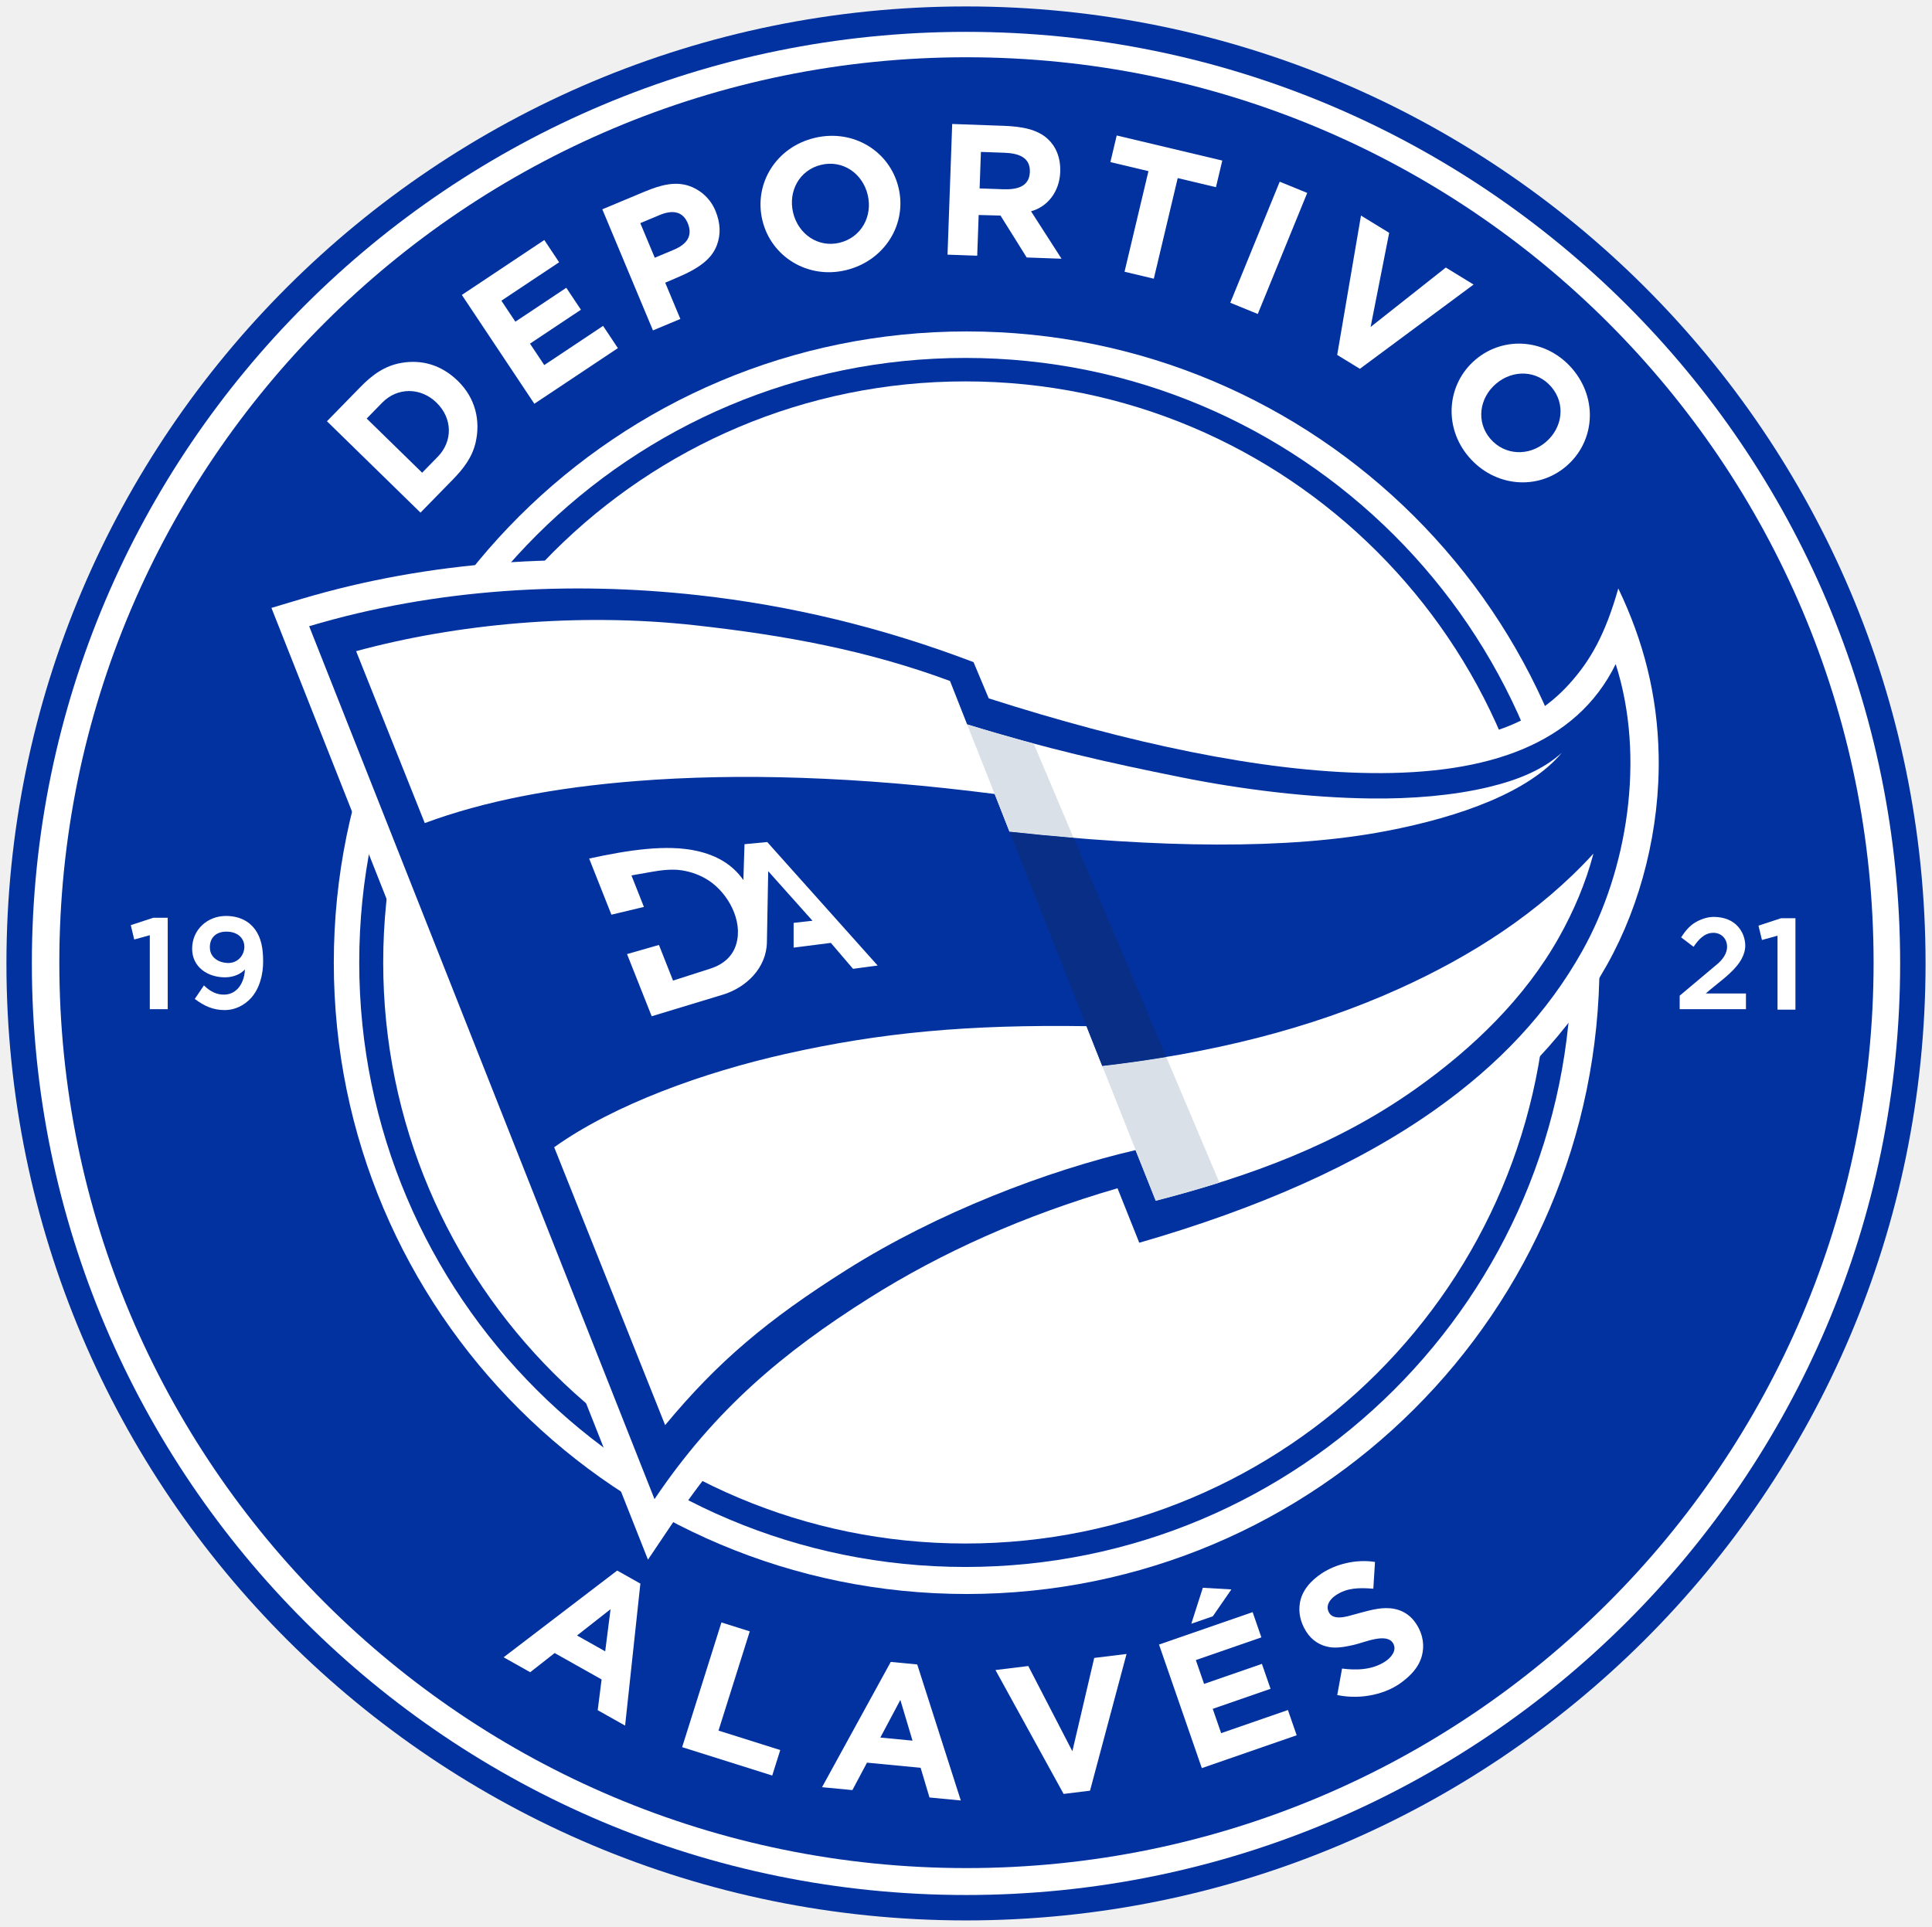
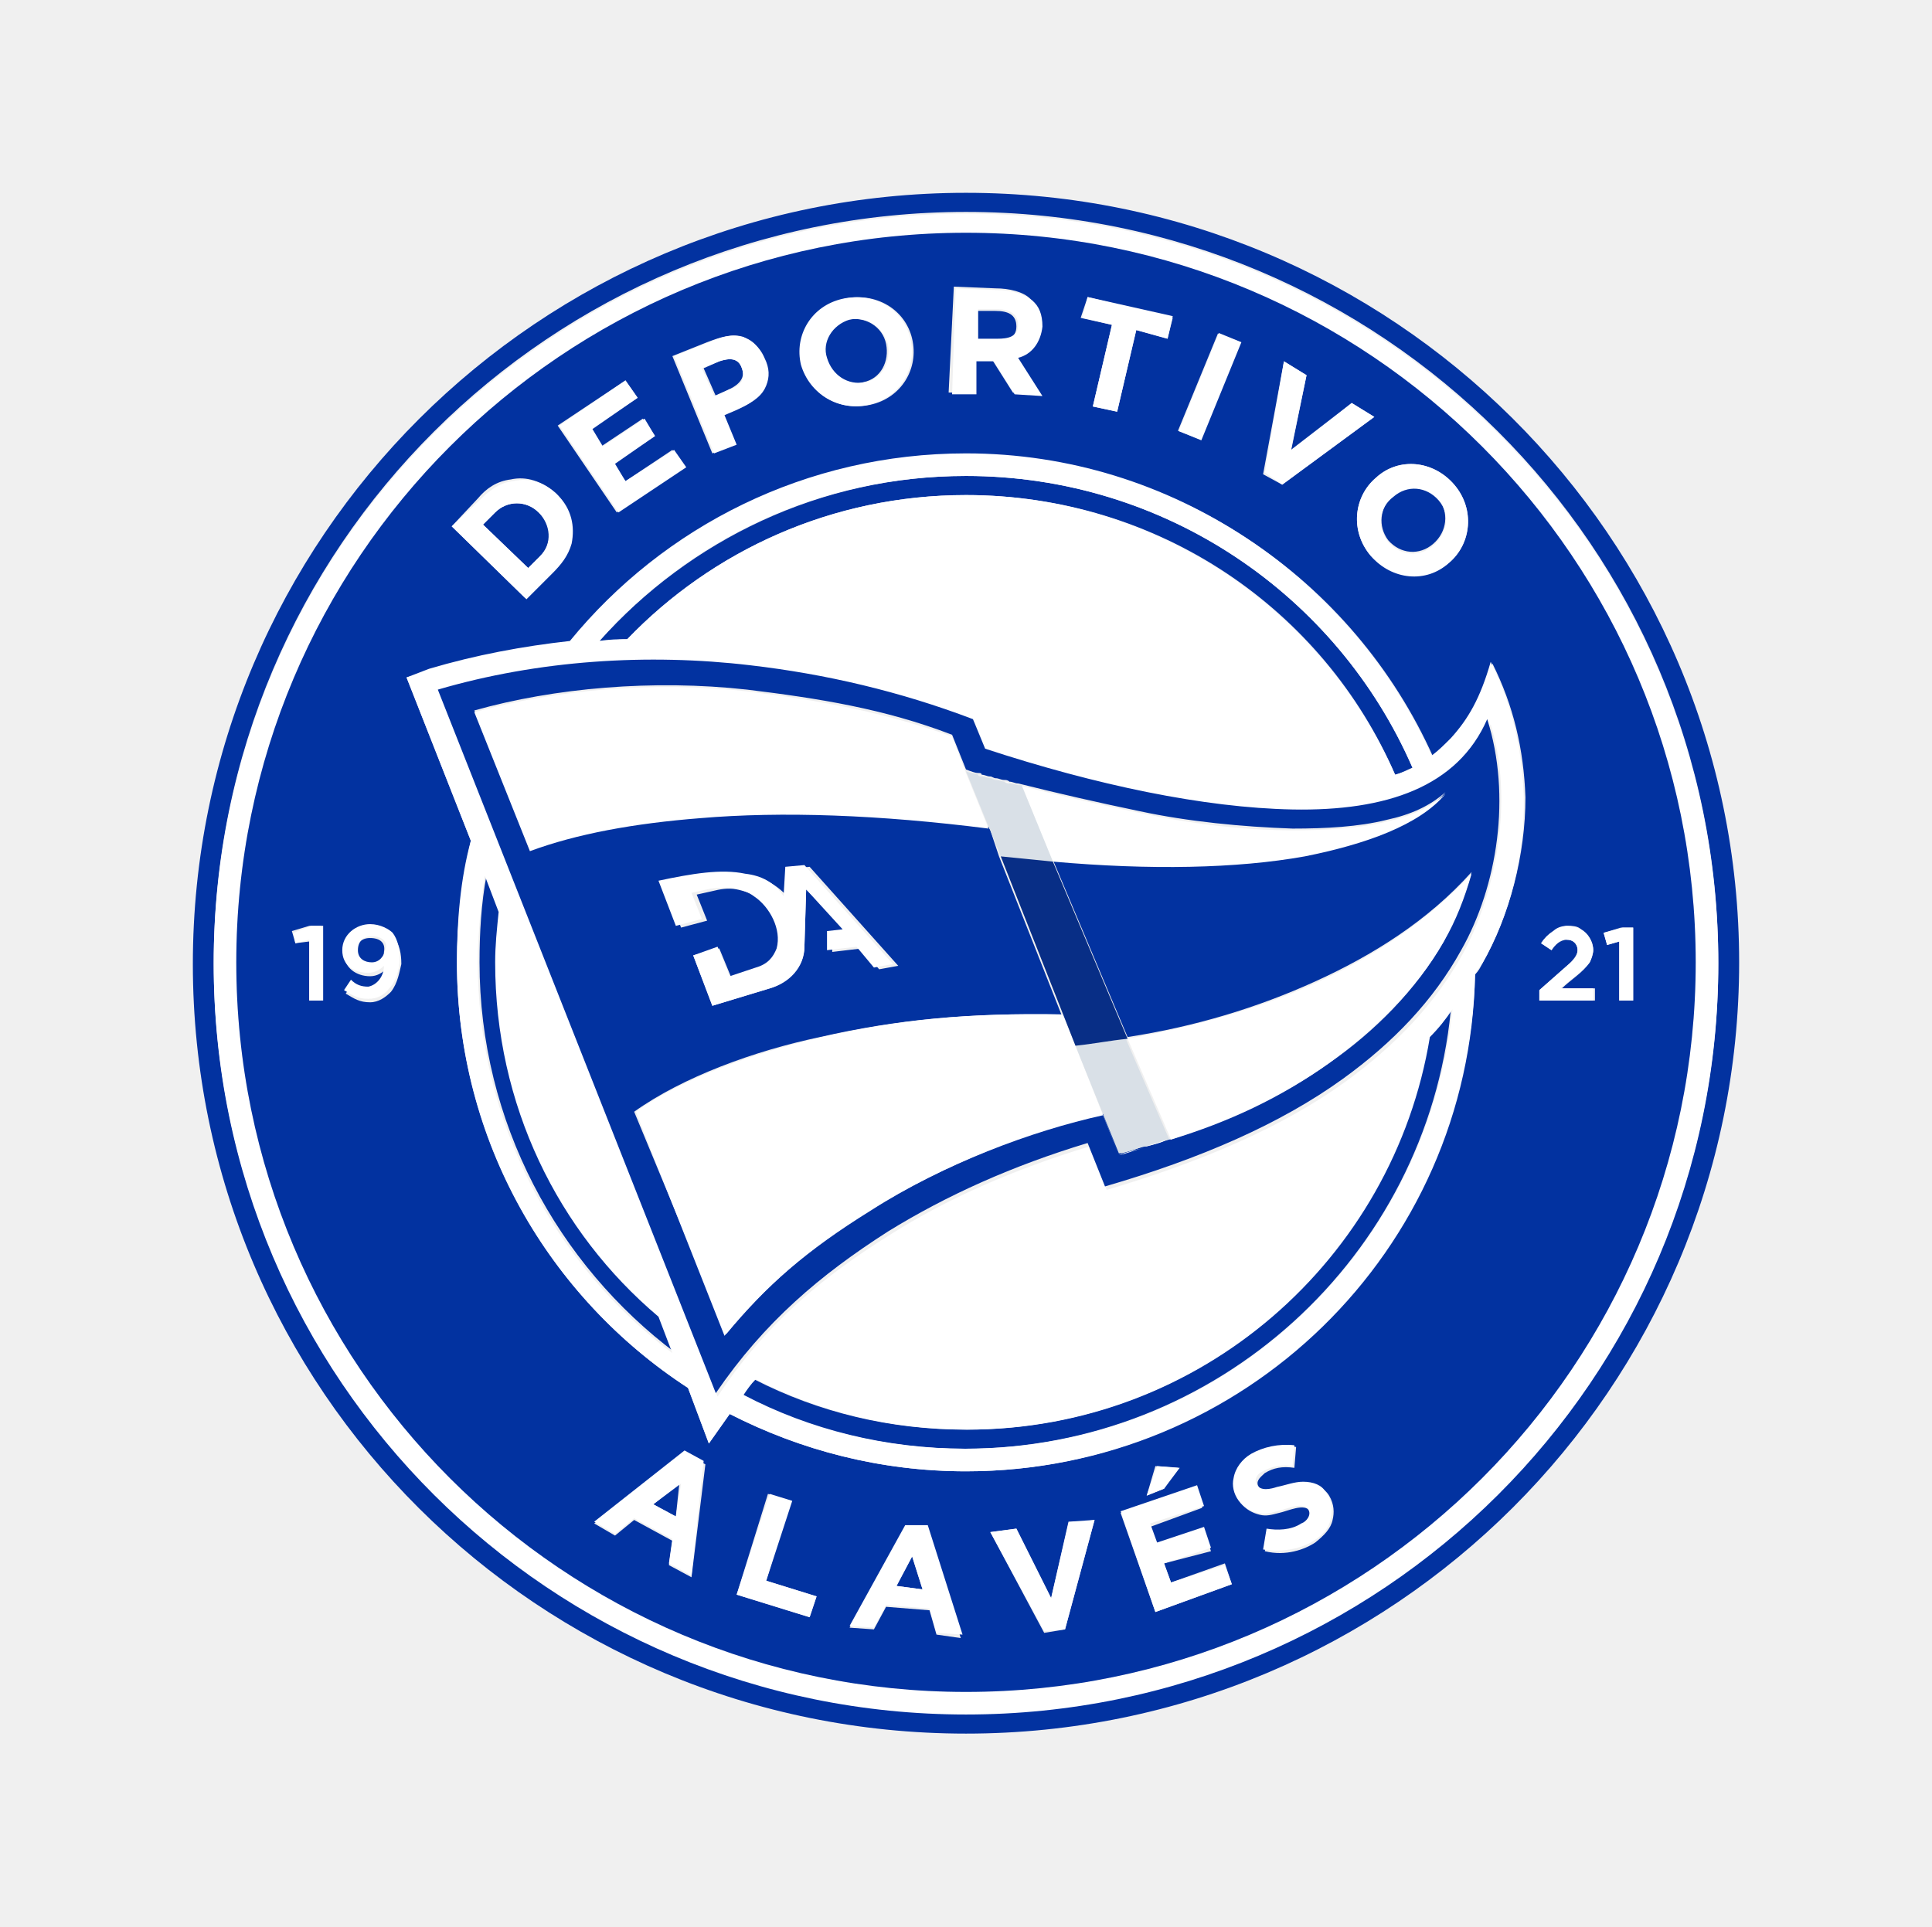
- <svg xmlns="http://www.w3.org/2000/svg" viewBox="0 0 300 299.258" id="svg70" height="299.258" width="300" version="1.1">
-   <defs id="defs74" />
-   <g transform="matrix(0.5243294,0,0,0.5243294,-6.060253,-71.08491)" id="g148">
-     <path id="path2" style="fill:#0232a0;fill-rule:evenodd" d="M 297.638,137.48 A 284.173,283.464 0 0 1 581.81,420.945 284.173,283.464 0 1 1 297.638,137.48 Z" />
-     <path id="path4" style="fill:#ffffff;fill-rule:evenodd" d="M 297.638,145.008 A 276.645,275.937 0 0 1 574.283,420.945 276.645,275.937 0 1 1 297.638,145.008 Z" />
-     <path id="path6" style="fill:#0232a0;fill-rule:evenodd" d="M 297.773,152.535 A 268.646,268.186 0 0 1 566.42,420.721 268.646,268.186 0 1 1 297.773,152.535 Z" />
-     <path id="path8" style="fill:#ffffff;fill-rule:evenodd" d="M 297.833,233.744 A 187.417,186.989 0 0 1 485.249,420.733 187.417,186.989 0 1 1 297.833,233.744 Z" />
-     <path id="path10" style="fill:#0232a0;fill-rule:evenodd" d="M 297.446,241.594 A 179.502,179.061 0 0 1 476.948,420.656 179.502,179.061 0 1 1 297.446,241.594 Z" />
-     <path id="path12" style="fill:#ffffff;fill-rule:evenodd" d="M 297.45,248.543 A 172.405,172.113 0 0 1 469.855,420.656 172.405,172.113 0 1 1 297.45,248.543 Z" />
-     <path id="path14" style="fill:#ffffff;fill-rule:evenodd" d="m 337.571,497.816 c -22.516,7.121 -44.135,16.745 -64.151,29.37 -25.039,15.794 -44.379,32.318 -61.063,57.124 l -8.905,13.24 -111.509,-281.916 8.772,-2.62 c 38.23,-11.418 79.022,-13.884 118.575,-9.484 28.668,3.188 56.62,10.054 83.568,20.327 l 3.36,1.281 4.39,10.464 c 18.158,5.709 36.639,10.717 55.293,14.462 16.931,3.4 34.511,5.893 51.801,6.1 27.441,0.328 45.718,-3.675 58.684,-18.094 6.11,-6.795 10.55,-14.473 14.428,-28.192 7.44,15.476 11.605,31.543 11.954,49.417 0.422,21.603 -5.13,43.89 -15.247,61.978 -11.315,20.231 -27.113,36.371 -45.937,49.727 -26.795,19.012 -58.899,31.688 -90.305,40.748 l -7.306,2.107 z" />
-     <path id="path16" style="fill:#0232a0;fill-rule:evenodd" d="m 103.117,321.06 102.273,258.565 c 17.823,-26.499 38.116,-43.496 63.551,-59.54 21.467,-13.54 45.877,-24.5 73.57,-32.539 l 6.441,16.134 c 34.975,-10.089 64.548,-23.049 87.774,-39.528 18.645,-13.229 33.152,-28.535 43.467,-46.978 13.238,-23.668 18.788,-57.011 9.853,-84.892 -11.69,23.837 -37.862,32.69 -72.445,32.277 -32.488,-0.388 -72.045,-8.939 -113.234,-22.13 l -4.5,-10.727 c -27.014,-10.297 -54.156,-16.786 -81.506,-19.828 -37.94,-4.22 -77.721,-2.022 -115.244,9.185 z" />
-     <path id="path18" style="fill:#ffffff;fill-rule:evenodd" d="m 474.068,358.565 c -5.573,4.988 -12.802,8.027 -21.735,10.161 -10.497,2.507 -22.785,3.503 -34.821,3.36 -18.291,-0.219 -38.111,-2.654 -56.024,-6.251 -21.7,-4.357 -40.058,-8.472 -63.518,-15.697 l -5.066,-12.851 c -24.761,-9.168 -49.108,-13.572 -75.374,-16.493 -34.704,-3.86 -70.797,-0.426 -100.506,7.656 l 20.33,50.927 c 17.563,-6.529 38.428,-10.542 62.607,-12.453 30.245,-2.391 65.532,-1.391 106.175,3.834 l 4.372,11.168 c 44.089,4.786 82.227,5.432 111.604,-0.202 22.132,-4.245 42.356,-11.625 51.958,-23.159 z m -298.388,116.823 32.858,82.31 c 15.6,-18.811 30.214,-31.163 53.83,-46.058 26.884,-16.957 59.468,-29.355 85.471,-35.398 l 5.992,14.994 c 28.03,-7.276 53.668,-16.605 77.091,-33.224 16.877,-11.974 32.262,-26.8 42.411,-44.947 4.245,-7.592 7.793,-15.808 10.117,-24.641 -16.204,17.714 -36.465,30.465 -57.449,39.964 -26.759,12.112 -56.16,19.236 -88.006,22.92 l -4.672,-11.776 c -35.069,-0.51 -60.759,1.841 -89.08,8.207 -24.194,5.438 -50.736,14.93 -68.565,27.65 z" />
-     <path id="path20" style="fill:#d9e0e7;fill-rule:evenodd" d="m 317.679,355.824 c -6.269,-1.681 -12.766,-3.547 -19.71,-5.685 l 12.579,31.792 c 6.446,0.7 12.764,1.31 18.946,1.825 z m 20.318,95.484 15.834,39.929 c 6.409,-1.663 12.692,-3.435 18.852,-5.375 l -15.74,-37.211 c -6.215,1.034 -12.531,1.916 -18.946,2.658 z" />
-     <path id="path22" style="fill:#082e86;fill-rule:evenodd" d="m 310.538,381.93 27.458,69.378 c 6.416,-0.742 12.732,-1.624 18.948,-2.658 l -27.45,-64.894 c -6.186,-0.516 -12.507,-1.127 -18.956,-1.826 z" />
-     <g id="Layer1001">
-       <path id="path24" style="fill:#ffffff;fill-rule:evenodd" d="m 543.273,407.561 h -4.272 l -6.671,2.188 1.026,4.254 4.612,-1.275 v 21.916 h 5.306 z" />
-       <path id="path26" style="fill:#ffffff;fill-rule:evenodd" d="m 61.227,407.417 h -4.272 l -6.671,2.188 1.026,4.254 4.612,-1.275 v 21.916 h 5.306 z" />
-       <path id="path28" style="fill:#ffffff;fill-rule:evenodd" d="m 89.487,420.383 c -0.002,-3.935 -0.597,-7.094 -2.45,-9.585 -1.741,-2.341 -4.6,-3.915 -8.575,-3.915 -5.426,0 -10.003,4.013 -10.003,9.711 0,5.44 4.609,8.46 9.702,8.467 2.645,0.004 4.682,-1.002 5.933,-2.323 -0.181,4.069 -2.382,7.276 -5.92,7.441 -2.358,0.11 -4.324,-0.871 -6.222,-2.719 l -2.72,4.01 c 2.929,2.138 5.399,3.296 8.984,3.292 2.924,-0.003 5.723,-1.419 7.673,-3.559 2.62,-2.876 3.599,-7.12 3.597,-10.819 z m -10.603,0.428 c -2.495,-0.1 -5.034,-1.532 -5.167,-4.374 -0.145,-3.088 1.825,-4.898 4.842,-4.911 3.638,-0.016 5.468,2.222 5.361,4.673 -0.107,2.456 -2.013,4.734 -5.036,4.613 z" />
-       <path id="path30" style="fill:#ffffff;fill-rule:evenodd" d="m 516.719,429.846 c 3.24,-2.922 7.807,-5.808 10.194,-9.536 0.845,-1.32 1.511,-3.033 1.502,-4.596 -0.018,-3.229 -1.746,-5.989 -4.308,-7.388 -1.537,-0.839 -3.472,-1.189 -5.256,-1.154 -1.733,0.034 -3.714,0.711 -5.263,1.644 -1.701,1.025 -2.943,2.535 -4.169,4.403 l 3.689,2.806 c 1.473,-2.172 3.239,-4.155 5.879,-4.148 2.253,0.006 4.025,1.654 4.046,4.109 0.018,2.094 -1.422,3.912 -2.91,5.162 l -11.13,9.349 v 4.003 h 19.631 v -4.655 z" />
-     </g>
-     <g id="Layer1002">
-       <path id="path33" style="fill:#ffffff;fill-rule:evenodd" d="m 292.166,211.002 8.792,0.314 0.431,-12.063 6.471,0.176 7.751,12.411 10.319,0.369 -9.034,-14.054 c 4.902,-1.331 8.422,-5.811 8.643,-11.595 0.172,-4.488 -1.416,-7.728 -3.675,-9.818 -3.096,-2.865 -7.705,-3.71 -13.054,-3.901 l -15.261,-0.545 z m 16.802,-30.184 c 4.078,0.146 7.741,1.253 7.582,5.684 -0.159,4.447 -3.896,5.274 -7.969,5.128 l -6.912,-0.247 0.386,-10.812 z" />
-       <path id="path35" style="fill:#ffffff;fill-rule:evenodd" d="m 204.93,233.441 8.117,-3.393 -4.488,-10.736 4.348,-1.878 c 6.947,-3 9.674,-5.932 10.924,-9.167 1.25,-3.234 1.081,-6.646 -0.363,-10.186 -1.696,-4.157 -5.034,-6.527 -7.959,-7.479 -4.009,-1.306 -8.152,-0.313 -13.088,1.751 l -12.487,5.22 z m 1.964,-34.166 c 3.765,-1.574 6.843,-1.175 8.33,2.381 1.549,3.705 -0.157,6.243 -4.179,7.924 l -5.58,2.333 -4.285,-10.249 z" />
-       <path id="path37" style="fill:#ffffff;fill-rule:evenodd" d="m 136.089,287.418 9.576,-9.801 c 3.118,-3.191 5.758,-6.587 6.766,-11.055 1.416,-6.278 0.036,-12.966 -5.249,-18.13 -5.054,-4.938 -10.893,-6.359 -16.684,-5.38 -5.11,0.864 -8.757,3.628 -12.257,7.21 l -9.856,10.087 z M 124.761,254.832 c 4.477,-4.582 11.393,-4.566 16.078,0.012 4.743,4.634 4.875,11.399 0.346,16.035 l -4.607,4.716 -16.424,-16.048 z" />
-       <path id="path39" style="fill:#ffffff;fill-rule:evenodd" d="m 252.817,176.417 c 11.463,-2.741 22.259,3.946 24.843,14.756 2.585,10.81 -4.114,21.598 -15.481,24.398 -11.367,2.8 -22.259,-3.946 -24.843,-14.756 -2.585,-10.81 4.018,-21.657 15.481,-24.398 z m 1.909,7.983 c 6.42,-1.535 12.279,2.523 13.802,8.891 1.522,6.367 -1.921,12.601 -8.287,14.172 -6.367,1.571 -12.279,-2.523 -13.802,-8.89 -1.523,-6.368 1.867,-12.637 8.287,-14.172 z" />
-       <path id="path41" style="fill:#ffffff;fill-rule:evenodd" d="m 477.302,244.936 c 7.604,9.006 6.486,21.655 -2.007,28.825 -8.493,7.17 -21.14,6.038 -28.754,-2.855 -7.613,-8.893 -6.486,-21.655 2.007,-28.825 8.493,-7.17 21.15,-6.151 28.754,2.855 z m -6.271,5.295 c 4.258,5.044 3.269,12.102 -1.734,16.326 -5.002,4.223 -12.119,3.952 -16.385,-1.028 -4.266,-4.98 -3.269,-12.102 1.734,-16.326 5.003,-4.224 12.127,-4.016 16.385,1.028 z" />
-       <path id="path43" style="fill:#ffffff;fill-rule:evenodd" d="m 373.536,183.133 -31.264,-7.43 -1.874,7.885 11.272,2.679 -7.082,29.798 8.667,2.06 7.082,-29.798 11.325,2.692 z" />
-       <path id="path45" style="fill:#ffffff;fill-rule:evenodd" d="m 398.69,192.718 -8.145,-3.326 -14.641,35.859 8.145,3.326 z" />
-       <path id="path47" style="fill:#ffffff;fill-rule:evenodd" d="m 172.752,206.669 -24.418,16.264 21.471,32.236 24.74,-16.478 -4.386,-6.585 -17.418,11.601 -4.226,-6.345 15.083,-10.046 -4.332,-6.504 -15.083,10.046 -4.141,-6.217 17.096,-11.386 z" />
-       <path id="path49" style="fill:#ffffff;fill-rule:evenodd" d="m 447.957,219.858 -8.224,-5.04 -22.272,17.605 5.499,-27.885 -8.347,-5.116 -7.046,41.28 6.715,4.116 z" />
-     </g>
-     <g id="Layer1003">
-       <path id="path52" style="fill:#ffffff;fill-rule:evenodd" d="m 403.027,601.588 c -3.322,2.191 -5.905,5.11 -6.512,8.829 -0.415,2.544 -0.008,5.453 1.887,8.454 1.658,2.625 4.158,4.15 6.886,4.588 2.294,0.368 4.605,-0.095 7.059,-0.629 3.166,-0.689 9.882,-3.791 11.79,-0.483 1.225,2.124 -0.662,4.253 -2.334,5.356 -3.96,2.611 -8.81,2.625 -12.795,2.102 l -1.426,7.852 c 7.709,1.565 14.682,-0.67 18.574,-3.426 3.114,-2.205 5.587,-4.768 6.508,-8.267 0.716,-2.721 0.483,-6.075 -1.718,-9.431 -2.251,-3.433 -5.574,-4.671 -8.999,-4.63 -3.116,0.037 -6.47,1.131 -9.379,1.901 -1.886,0.5 -6.551,2.15 -7.663,-1.099 -0.672,-1.968 0.807,-3.654 2.29,-4.637 3.307,-2.193 6.778,-2.249 11.069,-1.913 l 0.5,-7.925 c -5.66,-0.892 -11.626,0.648 -15.737,3.358 z" />
-       <path id="path54" style="fill:#ffffff;fill-rule:evenodd" d="m 382.522,613.094 -27.722,9.603 12.677,36.599 28.088,-9.729 -2.59,-7.477 -19.775,6.85 -2.495,-7.203 17.124,-5.932 -2.558,-7.384 -17.124,5.932 -2.445,-7.058 19.409,-6.723 z" />
-       <path id="path56" style="fill:#ffffff;fill-rule:evenodd" d="m 364.362,616.534 6.371,-2.207 5.498,-7.961 -8.456,-0.486 z" />
-       <path id="path58" style="fill:#ffffff;fill-rule:evenodd" d="m 345.184,625.485 -9.574,1.175 -6.472,27.642 -13.055,-25.247 -9.717,1.192 20.182,36.693 7.818,-0.959 z" />
-       <path id="path60" style="fill:#ffffff;fill-rule:evenodd" d="m 296.096,668.883 -9.27,-0.888 -2.627,-8.795 -15.883,-1.522 -4.323,8.129 -8.989,-0.861 20.349,-37.106 7.843,0.751 z m -14.298,-17.725 -3.602,-12.06 -5.927,11.147 z" />
-       <path id="path62" style="fill:#ffffff;fill-rule:evenodd" d="m 196.682,646.705 -8.116,-4.566 1.16,-9.105 -13.907,-7.823 -7.244,5.683 -7.87,-4.427 33.631,-25.688 6.867,3.863 z m -5.896,-21.997 1.59,-12.486 -9.934,7.792 z" />
-       <path id="path64" style="fill:#ffffff;fill-rule:evenodd" d="m 233.601,618.789 -8.391,-2.643 -11.637,36.943 26.68,8.404 2.377,-7.547 -18.288,-5.761 z" />
-     </g>
-     <path id="path67" style="fill:#ffffff;fill-rule:evenodd" d="m 186.034,389.881 6.593,16.627 9.623,-2.299 -3.69,-9.335 5.83,-1.026 c 2.836,-0.518 6.161,-0.926 9.039,-0.487 3.089,0.471 5.833,1.589 8.027,3.032 5.729,3.767 10.219,11.958 8.122,18.89 -0.979,3.238 -3.378,5.832 -7.746,7.232 l -10.956,3.512 -4.172,-10.552 -9.45,2.704 7.302,18.413 21.06,-6.392 c 6.9,-2.092 12.921,-7.869 13.06,-15.529 l 0.385,-21.053 13.12,14.688 -5.593,0.624 v 7.336 l 11.027,-1.408 6.567,7.686 7.291,-0.974 -32.702,-36.582 -6.727,0.639 -0.335,10.617 c -3.385,-4.793 -8.12,-7.357 -13.787,-8.626 -8.841,-1.979 -20.097,-0.312 -31.889,2.264 z" />
+ <svg xmlns="http://www.w3.org/2000/svg" version="1.1" id="svg70" x="0px" y="0px" viewBox="0 0 111.2 110.9" style="enable-background:new 0 0 111.2 110.9;" xml:space="preserve">
+   <style type="text/css">
+ 	.st0{fill:#0232A0;}
+ 	.st1{fill:#FFFFFF;}
+ 	.st2{fill:#D9E0E7;}
+ 	.st3{fill:#082E86;}
+ </style>
+   <g>
+     <path class="st0" d="M55.6,11.1C31,11.1,11.1,31,11.1,55.5S31,99.8,55.6,99.8s44.5-19.9,44.5-44.4S80.1,11.1,55.6,11.1z M55.6,98.6   c-23.9,0-43.3-19.3-43.3-43.2s19.4-43.2,43.3-43.2s43.3,19.3,43.3,43.2S79.5,98.6,55.6,98.6z" />
+     <path class="st1" d="M55.6,12.3c-23.9,0-43.3,19.3-43.3,43.2s19.4,43.2,43.3,43.2s43.3-19.3,43.3-43.2S79.5,12.3,55.6,12.3z    M55.6,97.4c-23.2,0-42-18.8-42-42s18.8-42,42-42s42,18.8,42,42S78.8,97.4,55.6,97.4z" />
+     <path class="st0" d="M31.1,32c0.7-0.7,0.7-1.8-0.1-2.5c-0.7-0.7-1.8-0.7-2.5,0l-0.7,0.7l2.6,2.5L31.1,32z" />
+     <path class="st0" d="M21.3,54c-0.5,0-0.8,0.3-0.8,0.8c0,0.4,0.4,0.7,0.8,0.7c0.5,0,0.8-0.3,0.8-0.7C22.2,54.3,21.9,54,21.3,54z" />
+     <polygon class="st0" points="38.9,87.3 39.1,85.4 37.6,86.6  " />
+     <polygon class="st0" points="51.6,91.3 53.1,91.5 52.5,89.6  " />
+     <path class="st0" d="M42,22.4c0.6-0.3,0.9-0.7,0.7-1.2c-0.2-0.6-0.7-0.6-1.3-0.4l-0.9,0.4l0.7,1.6L42,22.4z" />
+     <path class="st0" d="M82.5,31.3c0.8-0.7,0.9-1.8,0.3-2.6c-0.7-0.8-1.8-0.8-2.6-0.2c-0.8,0.7-0.9,1.8-0.3,2.6   C80.6,31.9,81.7,32,82.5,31.3z" />
+     <path class="st0" d="M49.7,22c1-0.2,1.5-1.2,1.3-2.2c-0.2-1-1.2-1.6-2.2-1.4c-1,0.2-1.5,1.2-1.3,2.2C47.8,21.6,48.7,22.3,49.7,22z" />
+     <path class="st0" d="M58.5,18.8c0-0.7-0.5-0.9-1.2-0.9l-1.1,0l-0.1,1.7l1.1,0C57.9,19.6,58.5,19.5,58.5,18.8z" />
+     <path class="st0" d="M55.6,13.4c-23.2,0-42,18.8-42,42s18.8,42,42,42s42-18.8,42-42S78.8,13.4,55.6,13.4z M83.7,27.9   c1.2,1.4,1,3.4-0.3,4.5c-1.3,1.1-3.3,0.9-4.5-0.4c-1.2-1.4-1-3.4,0.3-4.5C80.5,26.3,82.5,26.5,83.7,27.9z M73.9,20.8l1.3,0.8   l-0.9,4.4l3.5-2.8l1.3,0.8l-5.3,3.9l-1.1-0.6L73.9,20.8z M70.1,19.2l1.3,0.5l-2.3,5.6l-1.3-0.5L70.1,19.2z M62.6,17.1l4.9,1.2   l-0.3,1.2L65.4,19l-1.1,4.7l-1.4-0.3l1.1-4.7l-1.8-0.4L62.6,17.1z M54.9,16.5l2.4,0.1c0.8,0,1.6,0.2,2,0.6c0.4,0.3,0.6,0.8,0.6,1.5   c0,0.9-0.6,1.6-1.4,1.8l1.4,2.2l-1.6-0.1l-1.2-1.9l-1,0l-0.1,1.9l-1.4,0L54.9,16.5z M48.6,17.2c1.8-0.4,3.5,0.6,3.9,2.3   c0.4,1.7-0.6,3.4-2.4,3.8c-1.8,0.4-3.5-0.6-3.9-2.3C45.7,19.3,46.8,17.6,48.6,17.2z M40.7,19.7c0.8-0.3,1.4-0.5,2-0.3   c0.5,0.1,1,0.5,1.2,1.2c0.2,0.6,0.3,1.1,0.1,1.6c-0.2,0.5-0.6,1-1.7,1.4l-0.7,0.3l0.7,1.7l-1.3,0.5l-2.3-5.6L40.7,19.7z M36,21.9   l0.7,1l-2.7,1.8l0.6,1l2.4-1.6l0.7,1l-2.4,1.6l0.7,1l2.7-1.8l0.7,1l-3.9,2.6l-3.4-5L36,21.9z M27.5,28.7c0.5-0.6,1.1-1,1.9-1.1   c0.9-0.2,1.8,0.1,2.6,0.8c0.8,0.8,1,1.9,0.8,2.8c-0.2,0.7-0.6,1.2-1.1,1.7l-1.5,1.5L26,30.3L27.5,28.7z M18.6,57.6h-0.8v-3.4   L17,54.3l-0.2-0.7l1-0.3h0.7V57.6z M22.5,57.1c-0.3,0.3-0.7,0.6-1.2,0.6c-0.6,0-0.9-0.2-1.4-0.5l0.4-0.6c0.3,0.3,0.6,0.4,1,0.4   c0.6,0,0.9-0.5,0.9-1.2c-0.2,0.2-0.5,0.4-0.9,0.4c-0.8,0-1.5-0.5-1.5-1.3c0-0.9,0.7-1.5,1.6-1.5c0.6,0,1.1,0.2,1.3,0.6   c0.3,0.4,0.4,0.9,0.4,1.5C23,55.9,22.9,56.6,22.5,57.1z M39.8,90.8l-1.3-0.7l0.2-1.4l-2.2-1.2l-1.1,0.9l-1.2-0.7l5.3-4l1.1,0.6   L39.8,90.8z M46.6,93.1l-4.2-1.3l1.8-5.8l1.3,0.4L44.1,91l2.9,0.9L46.6,93.1z M53.9,94.1l-0.4-1.4L51,92.5l-0.7,1.3l-1.4-0.1   l3.2-5.8l1.2,0.1l2,6.3L53.9,94.1z M61.3,93.8l-1.2,0.2L57,88.2l1.5-0.2l2,4l1-4.3l1.5-0.2L61.3,93.8z M66.5,92.8l-2-5.7l4.3-1.5   l0.4,1.2l-3,1.1l0.4,1.1l2.7-0.9l0.4,1.2L67,90l0.4,1.1l3.1-1.1l0.4,1.2L66.5,92.8z M66,86.1l0.5-1.7l1.3,0.1L67,85.7L66,86.1z    M76.7,87.5c-0.1,0.5-0.5,0.9-1,1.3c-0.6,0.4-1.7,0.8-2.9,0.5l0.2-1.2c0.6,0.1,1.4,0.1,2-0.3c0.3-0.2,0.6-0.5,0.4-0.8   c-0.3-0.5-1.3,0-1.8,0.1c-0.4,0.1-0.7,0.2-1.1,0.1c-0.4-0.1-0.8-0.3-1.1-0.7c-0.3-0.5-0.4-0.9-0.3-1.3c0.1-0.6,0.5-1,1-1.4   c0.6-0.4,1.6-0.7,2.5-0.5l-0.1,1.2c-0.7-0.1-1.2,0-1.7,0.3c-0.2,0.2-0.5,0.4-0.4,0.7c0.2,0.5,0.9,0.3,1.2,0.2   c0.5-0.1,1-0.3,1.5-0.3c0.5,0,1.1,0.2,1.4,0.7C76.8,86.6,76.8,87.1,76.7,87.5z M85.3,55.5c-0.1,0.2-0.2,0.4-0.4,0.6   c-0.4,15.8-13.4,28.6-29.3,28.6c-4.9,0-9.5-1.2-13.6-3.3l-1.2,1.7l-1.2-3.2c-8-5.2-13.3-14.3-13.3-24.5c0-2.4,0.3-4.8,0.8-7   L23.4,39l1.4-0.4c2.6-0.8,5.3-1.3,8.1-1.6c5.4-6.6,13.6-10.8,22.8-10.8c11.9,0,22.2,7.1,26.8,17.4c0.4-0.3,0.8-0.6,1.1-1   c1-1.1,1.7-2.3,2.3-4.4c1.2,2.4,1.8,4.9,1.9,7.7C87.8,49.2,86.9,52.7,85.3,55.5z M91.7,57.6h-3.1v-0.6l1.7-1.5   c0.2-0.2,0.5-0.5,0.5-0.8c0-0.4-0.3-0.6-0.6-0.6c-0.4,0-0.7,0.3-0.9,0.6l-0.6-0.4c0.2-0.3,0.4-0.5,0.7-0.7c0.2-0.1,0.6-0.3,0.8-0.3   c0.3,0,0.6,0,0.8,0.2c0.4,0.2,0.7,0.7,0.7,1.2c0,0.2-0.1,0.5-0.2,0.7c-0.4,0.6-1.1,1-1.6,1.5h1.9V57.6z M93.2,57.6v-3.4l-0.7,0.2   l-0.2-0.7l1-0.3H94v4.2H93.2z" />
+     <path class="st0" d="M55.6,28.5c11.1,0,20.6,6.6,24.7,16.1c0.4-0.1,0.7-0.3,1-0.4C77,34.3,67.1,27.4,55.6,27.4h0   c-8.4,0-15.9,3.7-21.1,9.5c0.5,0,1-0.1,1.6-0.1C41,31.7,47.9,28.5,55.6,28.5z" />
+     <path class="st0" d="M55.6,82.3c-4.4,0-8.5-1-12.2-2.9c-0.2,0.3-0.4,0.6-0.7,0.9c3.8,2,8.2,3.1,12.8,3.1c14.6,0,26.6-11.1,28-25.2   c-0.4,0.5-0.9,1.1-1.3,1.6C80.1,72.6,69,82.3,55.6,82.3z" />
+     <path class="st0" d="M28.6,55.4c0-1,0.1-2,0.2-2.9l-0.8-2.1c-0.3,1.6-0.4,3.3-0.4,5c0,9.2,4.5,17.4,11.3,22.5L38,75.8   C32.2,70.9,28.6,63.6,28.6,55.4z" />
+     <path class="st1" d="M85.8,38.1c-0.6,2.1-1.3,3.3-2.3,4.4c-0.4,0.4-0.7,0.7-1.1,1c-4.6-10.2-14.9-17.4-26.8-17.4   c-9.2,0-17.4,4.2-22.8,10.8c-2.7,0.3-5.4,0.8-8.1,1.6L23.4,39l3.7,9.4c-0.6,2.2-0.8,4.6-0.8,7c0,10.3,5.3,19.3,13.3,24.5l1.2,3.2   l1.2-1.7c4.1,2.1,8.7,3.3,13.6,3.3c16,0,29-12.7,29.3-28.6c0.1-0.2,0.2-0.4,0.4-0.6c1.6-2.8,2.5-6.3,2.4-9.7   C87.6,43,87,40.5,85.8,38.1z M55.6,27.4L55.6,27.4c11.5,0,21.4,6.9,25.7,16.8c-0.3,0.2-0.7,0.3-1,0.4c-4.2-9.5-13.7-16.1-24.7-16.1   c-7.7,0-14.6,3.2-19.5,8.3c-0.5,0-1,0-1.6,0.1C39.7,31,47.2,27.4,55.6,27.4z M27.5,55.4c0-1.7,0.2-3.4,0.4-5l0.8,2.1   c-0.1,1-0.2,1.9-0.2,2.9c0,8.2,3.6,15.5,9.4,20.4l0.8,2.1C31.9,72.8,27.5,64.6,27.5,55.4z M55.6,83.4c-4.6,0-9-1.1-12.8-3.1   c0.2-0.3,0.4-0.6,0.7-0.9c3.7,1.9,7.8,2.9,12.2,2.9c13.4,0,24.5-9.8,26.6-22.6c0.5-0.5,0.9-1,1.3-1.6   C82.1,72.4,70.1,83.4,55.6,83.4z M84.2,54.9c-1.6,2.9-3.9,5.3-6.8,7.4c-3.6,2.6-8.3,4.6-13.7,6.2l-1-2.5c-4.3,1.3-8.2,3-11.5,5.1   c-4,2.5-7.2,5.2-9.9,9.3l-16-40.5c5.9-1.8,12.1-2.1,18-1.4c4.3,0.5,8.5,1.5,12.8,3.1l0.7,1.7c6.4,2.1,12.6,3.4,17.7,3.5   c5.4,0.1,9.5-1.3,11.3-5.1C87.1,45.9,86.2,51.2,84.2,54.9z" />
+     <path class="st0" d="M74.4,46.6c-5.1-0.1-11.3-1.4-17.7-3.5l-0.7-1.7c-4.2-1.6-8.5-2.6-12.8-3.1c-5.9-0.7-12.2-0.3-18,1.4l16,40.5   c2.8-4.1,6-6.8,9.9-9.3c3.4-2.1,7.2-3.8,11.5-5.1l1,2.5c5.5-1.6,10.1-3.6,13.7-6.2c2.9-2.1,5.2-4.5,6.8-7.4   c2.1-3.7,2.9-8.9,1.5-13.3C83.9,45.3,79.8,46.7,74.4,46.6z M83.1,54.2c-1.6,2.8-4,5.2-6.6,7c-2.8,2-5.9,3.3-9.1,4.4l0,0   c0,0-0.1,0-0.1,0c-0.4,0.1-0.9,0.3-1.3,0.4c0,0-0.1,0-0.1,0c-0.5,0.1-0.9,0.3-1.4,0.4l-0.9-2.3c-4.1,0.9-9.2,2.9-13.4,5.5   c-3.7,2.3-6,4.3-8.4,7.2L36.5,64c2.8-2,6.9-3.5,10.7-4.3c4.4-1,8.5-1.4,13.9-1.3l0.7,1.8h0l-4.3-10.9v0c0,0,0,0,0,0v0c0,0,0,0,0,0   L57,47.8l-0.1-0.2c-6.4-0.8-11.9-1-16.6-0.6c-3.8,0.3-7,0.9-9.8,1.9l-3.2-8c4.6-1.3,10.3-1.8,15.7-1.2c4.1,0.5,7.9,1.1,11.8,2.6   l0.8,2c0.3,0.1,0.5,0.2,0.7,0.2c0.1,0,0.2,0,0.2,0.1c0.2,0,0.3,0.1,0.5,0.1c0.1,0,0.2,0.1,0.3,0.1c0.2,0,0.3,0.1,0.5,0.1   c0.1,0,0.2,0,0.3,0.1c0.2,0,0.3,0.1,0.5,0.1c2.4,0.6,4.6,1.1,7,1.6c2.8,0.6,5.9,0.9,8.8,1c1.9,0,3.8-0.1,5.4-0.5   c1.4-0.3,2.5-0.8,3.4-1.6c-1.5,1.8-4.7,3-8.1,3.6c-3.9,0.8-8.8,0.8-14.5,0.3l0,0l4.3,10.2c3.9-0.6,7.5-1.7,10.8-3.2   c3.3-1.5,6.5-3.5,9-6.3C84.3,51.7,83.7,53,83.1,54.2z M46.4,51.2l-0.1,3.3c0,1.2-1,2.1-2,2.4l-3.3,1L39.9,55l1.5-0.4l0.7,1.7   l1.7-0.5c0.7-0.2,1.1-0.6,1.2-1.1c0.3-1.1-0.4-2.4-1.3-3c-0.3-0.2-0.8-0.4-1.3-0.5c-0.5-0.1-1,0-1.4,0.1l-0.9,0.2l0.6,1.5l-1.5,0.4   l-1-2.6c1.8-0.4,3.6-0.7,5-0.4c0.9,0.2,1.6,0.6,2.2,1.3l0.1-1.7l1.1-0.1l5.1,5.7l-1.1,0.2l-1-1.2l-1.7,0.2v-1.1l0.9-0.1L46.4,51.2z   " />
+     <path class="st1" d="M75.7,56.6c-3.3,1.5-7,2.5-10.8,3.2l0,0l2.5,5.8c3.3-1,6.3-2.4,9.1-4.4c2.6-1.9,5-4.2,6.6-7   c0.7-1.2,1.2-2.5,1.6-3.9C82.1,53.1,79,55.1,75.7,56.6z" />
+     <polygon class="st1" points="57.6,49.3 57.6,49.3 57,47.8  " />
+     <path class="st1" d="M56.4,44.6c0.1,0,0.2,0,0.2,0.1C56.5,44.6,56.5,44.6,56.4,44.6z" />
+     <path class="st1" d="M57.1,44.8c0.1,0,0.2,0.1,0.3,0.1C57.3,44.9,57.2,44.8,57.1,44.8z" />
+     <path class="st1" d="M61.9,60.2L61.9,60.2L61.9,60.2l-0.7-1.8c-5.5-0.1-9.5,0.3-13.9,1.3c-3.8,0.9-7.9,2.3-10.7,4.3l5.1,12.9   c2.4-2.9,4.7-4.9,8.4-7.2c4.2-2.7,9.3-4.6,13.4-5.5l0.9,2.3L61.9,60.2C61.9,60.2,61.9,60.2,61.9,60.2z" />
+     <path class="st1" d="M54.8,42.4c-3.9-1.4-7.7-2.1-11.8-2.6C37.6,39.2,32,39.7,27.3,41l3.2,8c2.7-1,6-1.6,9.8-1.9   c4.7-0.4,10.3-0.2,16.6,0.6l-1.3-3.2L54.8,42.4z" />
+     <path class="st1" d="M57.8,45c0.1,0,0.2,0,0.3,0.1C58,45.1,57.9,45,57.8,45z" />
+     <path class="st1" d="M60.6,49.6c5.6,0.5,10.6,0.4,14.5-0.3c3.5-0.7,6.6-1.8,8.1-3.6c-0.9,0.8-2,1.3-3.4,1.6   c-1.6,0.4-3.6,0.5-5.4,0.5c-2.9,0-6-0.4-8.8-1c-2.4-0.5-4.6-1-7-1.6c0.1,0,0.1,0,0.2,0L60.6,49.6z" />
+     <path class="st1" d="M67.2,65.6c-0.4,0.1-0.9,0.3-1.3,0.4C66.4,65.9,66.8,65.8,67.2,65.6z" />
+     <path class="st1" d="M65.8,66.1c-0.5,0.1-0.9,0.3-1.4,0.4C64.9,66.3,65.3,66.2,65.8,66.1z" />
+     <path class="st2" d="M61.9,60.2l2.5,6.2c0.5-0.1,0.9-0.2,1.4-0.4c0,0,0.1,0,0.1,0c0.4-0.1,0.9-0.3,1.3-0.4c0,0,0.1,0,0.1,0l0,0   l-2.5-5.8C63.9,59.9,62.9,60.1,61.9,60.2z" />
+     <path class="st2" d="M60.6,49.6L60.6,49.6l-1.8-4.4c-0.1,0-0.1,0-0.2,0c-0.1,0-0.3-0.1-0.5-0.1c-0.1,0-0.2,0-0.3-0.1   c-0.1,0-0.3-0.1-0.5-0.1c-0.1,0-0.2-0.1-0.3-0.1c-0.2,0-0.3-0.1-0.5-0.1c-0.1,0-0.2,0-0.2-0.1c-0.2-0.1-0.5-0.1-0.7-0.2l1.3,3.2   l0.1,0.2l0.6,1.5v0C58.6,49.5,59.6,49.5,60.6,49.6z" />
+     <path class="st3" d="M61.9,60.2c1-0.1,2-0.3,3-0.4l0,0l-4.3-10.2c-1-0.1-2-0.2-3-0.3c0,0,0,0,0,0v0L61.9,60.2L61.9,60.2   C61.9,60.2,61.9,60.2,61.9,60.2z" />
+     <polygon class="st1" points="93.4,53.4 92.3,53.7 92.5,54.4 93.2,54.2 93.2,57.6 94,57.6 94,53.4  " />
+     <polygon class="st1" points="16.9,53.7 17,54.3 17.8,54.1 17.8,57.6 18.6,57.6 18.6,53.3 17.9,53.3  " />
+     <path class="st1" d="M21.3,53.2c-0.8,0-1.6,0.6-1.6,1.5c0,0.9,0.7,1.3,1.5,1.3c0.4,0,0.7-0.2,0.9-0.4c0,0.6-0.4,1.1-0.9,1.2   c-0.4,0-0.7-0.1-1-0.4l-0.4,0.6c0.5,0.3,0.8,0.5,1.4,0.5c0.5,0,0.9-0.2,1.2-0.6c0.4-0.4,0.6-1.1,0.6-1.7c0-0.6-0.1-1.1-0.4-1.5   C22.4,53.5,21.9,53.2,21.3,53.2z M21.4,55.4c-0.4,0-0.8-0.2-0.8-0.7c0-0.5,0.3-0.8,0.8-0.8c0.6,0,0.9,0.3,0.8,0.7   C22.1,55.1,21.8,55.4,21.4,55.4z" />
+     <path class="st1" d="M91.5,55.4c0.1-0.2,0.2-0.5,0.2-0.7c0-0.5-0.3-0.9-0.7-1.2c-0.2-0.1-0.5-0.2-0.8-0.2c-0.3,0-0.6,0.1-0.8,0.3   c-0.3,0.2-0.5,0.4-0.7,0.7l0.6,0.4c0.2-0.3,0.5-0.7,0.9-0.6c0.4,0,0.6,0.3,0.6,0.6c0,0.3-0.2,0.6-0.5,0.8l-1.7,1.5v0.6h3.1v-0.7   h-1.9C90.4,56.4,91.1,55.9,91.5,55.4z" />
+     <path class="st1" d="M56.2,20.8l1,0l1.2,1.9l1.6,0.1l-1.4-2.2c0.8-0.2,1.3-0.9,1.4-1.8c0-0.7-0.2-1.2-0.6-1.5   c-0.5-0.4-1.2-0.6-2-0.6l-2.4-0.1l-0.2,6.1l1.4,0L56.2,20.8z M56.3,17.8l1.1,0c0.6,0,1.2,0.2,1.2,0.9c0,0.7-0.6,0.8-1.2,0.8l-1.1,0   L56.3,17.8z" />
+     <path class="st1" d="M42.4,25.6l-0.7-1.7l0.7-0.3c1.1-0.5,1.5-0.9,1.7-1.4c0.2-0.5,0.2-1-0.1-1.6c-0.3-0.7-0.8-1-1.2-1.2   c-0.6-0.2-1.3,0-2,0.3l-2,0.8l2.3,5.6L42.4,25.6z M41.4,20.8c0.6-0.2,1.1-0.2,1.3,0.4c0.2,0.6,0,1-0.7,1.2l-0.9,0.4l-0.7-1.6   L41.4,20.8z" />
+     <path class="st1" d="M31.8,33c0.5-0.5,0.9-1,1.1-1.7c0.2-1,0-2-0.8-2.8c-0.8-0.8-1.7-1-2.6-0.8c-0.8,0.1-1.4,0.6-1.9,1.1L26,30.3   l4.3,4.2L31.8,33z M28.5,29.5c0.7-0.7,1.8-0.7,2.5,0c0.7,0.7,0.8,1.8,0.1,2.5l-0.7,0.7l-2.6-2.5L28.5,29.5z" />
+     <path class="st1" d="M50,23.3c1.8-0.4,2.8-2.1,2.4-3.8c-0.4-1.7-2.1-2.7-3.9-2.3c-1.8,0.4-2.8,2.1-2.4,3.8   C46.6,22.7,48.3,23.7,50,23.3z M48.9,18.4c1-0.2,1.9,0.4,2.2,1.4c0.2,1-0.3,2-1.3,2.2c-1,0.2-1.9-0.4-2.2-1.4   C47.3,19.7,47.9,18.7,48.9,18.4z" />
+     <path class="st1" d="M78.9,32c1.2,1.4,3.2,1.6,4.5,0.4c1.3-1.1,1.5-3.1,0.3-4.5s-3.2-1.6-4.5-0.4C77.9,28.6,77.7,30.6,78.9,32z    M80.2,28.6c0.8-0.7,1.9-0.6,2.6,0.2c0.7,0.8,0.5,1.9-0.3,2.6c-0.8,0.7-1.9,0.6-2.6-0.2C79.2,30.3,79.4,29.2,80.2,28.6z" />
+     <polygon class="st1" points="62.9,23.4 64.3,23.7 65.4,19 67.2,19.5 67.5,18.2 62.6,17.1 62.3,18.3 64,18.7  " />
+     <rect x="66.6" y="21.6" transform="matrix(0.378 -0.9258 0.9258 0.378 22.6767 78.3128)" class="st1" width="6.1" height="1.4" />
+     <polygon class="st1" points="39.5,26.9 38.8,25.9 36,27.7 35.4,26.7 37.7,25.1 37.1,24.1 34.7,25.7 34.1,24.7 36.7,22.9 36,21.9    32.2,24.5 35.6,29.5  " />
+     <polygon class="st1" points="79.1,24 77.8,23.2 74.3,25.9 75.2,21.6 73.9,20.8 72.8,27.2 73.8,27.9  " />
+     <path class="st1" d="M75,85.3c-0.5,0-1,0.2-1.5,0.3c-0.3,0.1-1,0.3-1.2-0.2c-0.1-0.3,0.1-0.6,0.4-0.7c0.5-0.3,1.1-0.4,1.7-0.3   l0.1-1.2c-0.9-0.1-1.8,0.1-2.5,0.5c-0.5,0.3-0.9,0.8-1,1.4c-0.1,0.4,0,0.9,0.3,1.3c0.3,0.4,0.7,0.6,1.1,0.7c0.4,0.1,0.7,0,1.1-0.1   c0.5-0.1,1.5-0.6,1.8-0.1c0.2,0.3-0.1,0.7-0.4,0.8c-0.6,0.4-1.4,0.4-2,0.3l-0.2,1.2c1.2,0.2,2.3-0.1,2.9-0.5c0.5-0.3,0.9-0.7,1-1.3   c0.1-0.4,0.1-1-0.3-1.5C76.1,85.5,75.6,85.3,75,85.3z" />
+     <polygon class="st1" points="67.4,91.1 67,90 69.7,89.1 69.3,87.9 66.6,88.8 66.2,87.7 69.3,86.7 68.9,85.5 64.5,87 66.5,92.8    70.9,91.2 70.5,90.1  " />
+     <polygon class="st1" points="66.6,84.4 66,86.1 67,85.7 67.9,84.5  " />
+     <polygon class="st1" points="60.5,92 58.5,88 57,88.2 60.1,93.9 61.3,93.8 63,87.5 61.5,87.6  " />
+     <path class="st1" d="M52.1,87.8l-3.2,5.8l1.4,0.1l0.7-1.3l2.5,0.2l0.4,1.4l1.5,0.1l-2-6.3L52.1,87.8z M51.6,91.3l0.9-1.7l0.6,1.9   L51.6,91.3z" />
+     <path class="st1" d="M34.2,87.6l1.2,0.7l1.1-0.9l2.2,1.2l-0.2,1.4l1.3,0.7l0.7-6.6l-1.1-0.6L34.2,87.6z M38.9,87.3l-1.3-0.7   l1.6-1.2L38.9,87.3z" />
+     <polygon class="st1" points="45.6,86.4 44.3,86 42.4,91.8 46.6,93.1 47,91.9 44.1,91  " />
+     <path class="st1" d="M47.6,54.7l1.7-0.2l1,1.2l1.1-0.2l-5.1-5.7l-1.1,0.1l-0.1,1.7c-0.5-0.8-1.3-1.2-2.2-1.3c-1.4-0.3-3.1,0-5,0.4   l1,2.6l1.5-0.4l-0.6-1.5l0.9-0.2c0.4-0.1,1-0.1,1.4-0.1c0.5,0.1,0.9,0.2,1.3,0.5c0.9,0.6,1.6,1.9,1.3,3c-0.2,0.5-0.5,0.9-1.2,1.1   L42,56.2l-0.7-1.7L39.9,55l1.1,2.9l3.3-1c1.1-0.3,2-1.2,2-2.4l0.1-3.3l2.1,2.3l-0.9,0.1V54.7z" />
  </g>
</svg>
